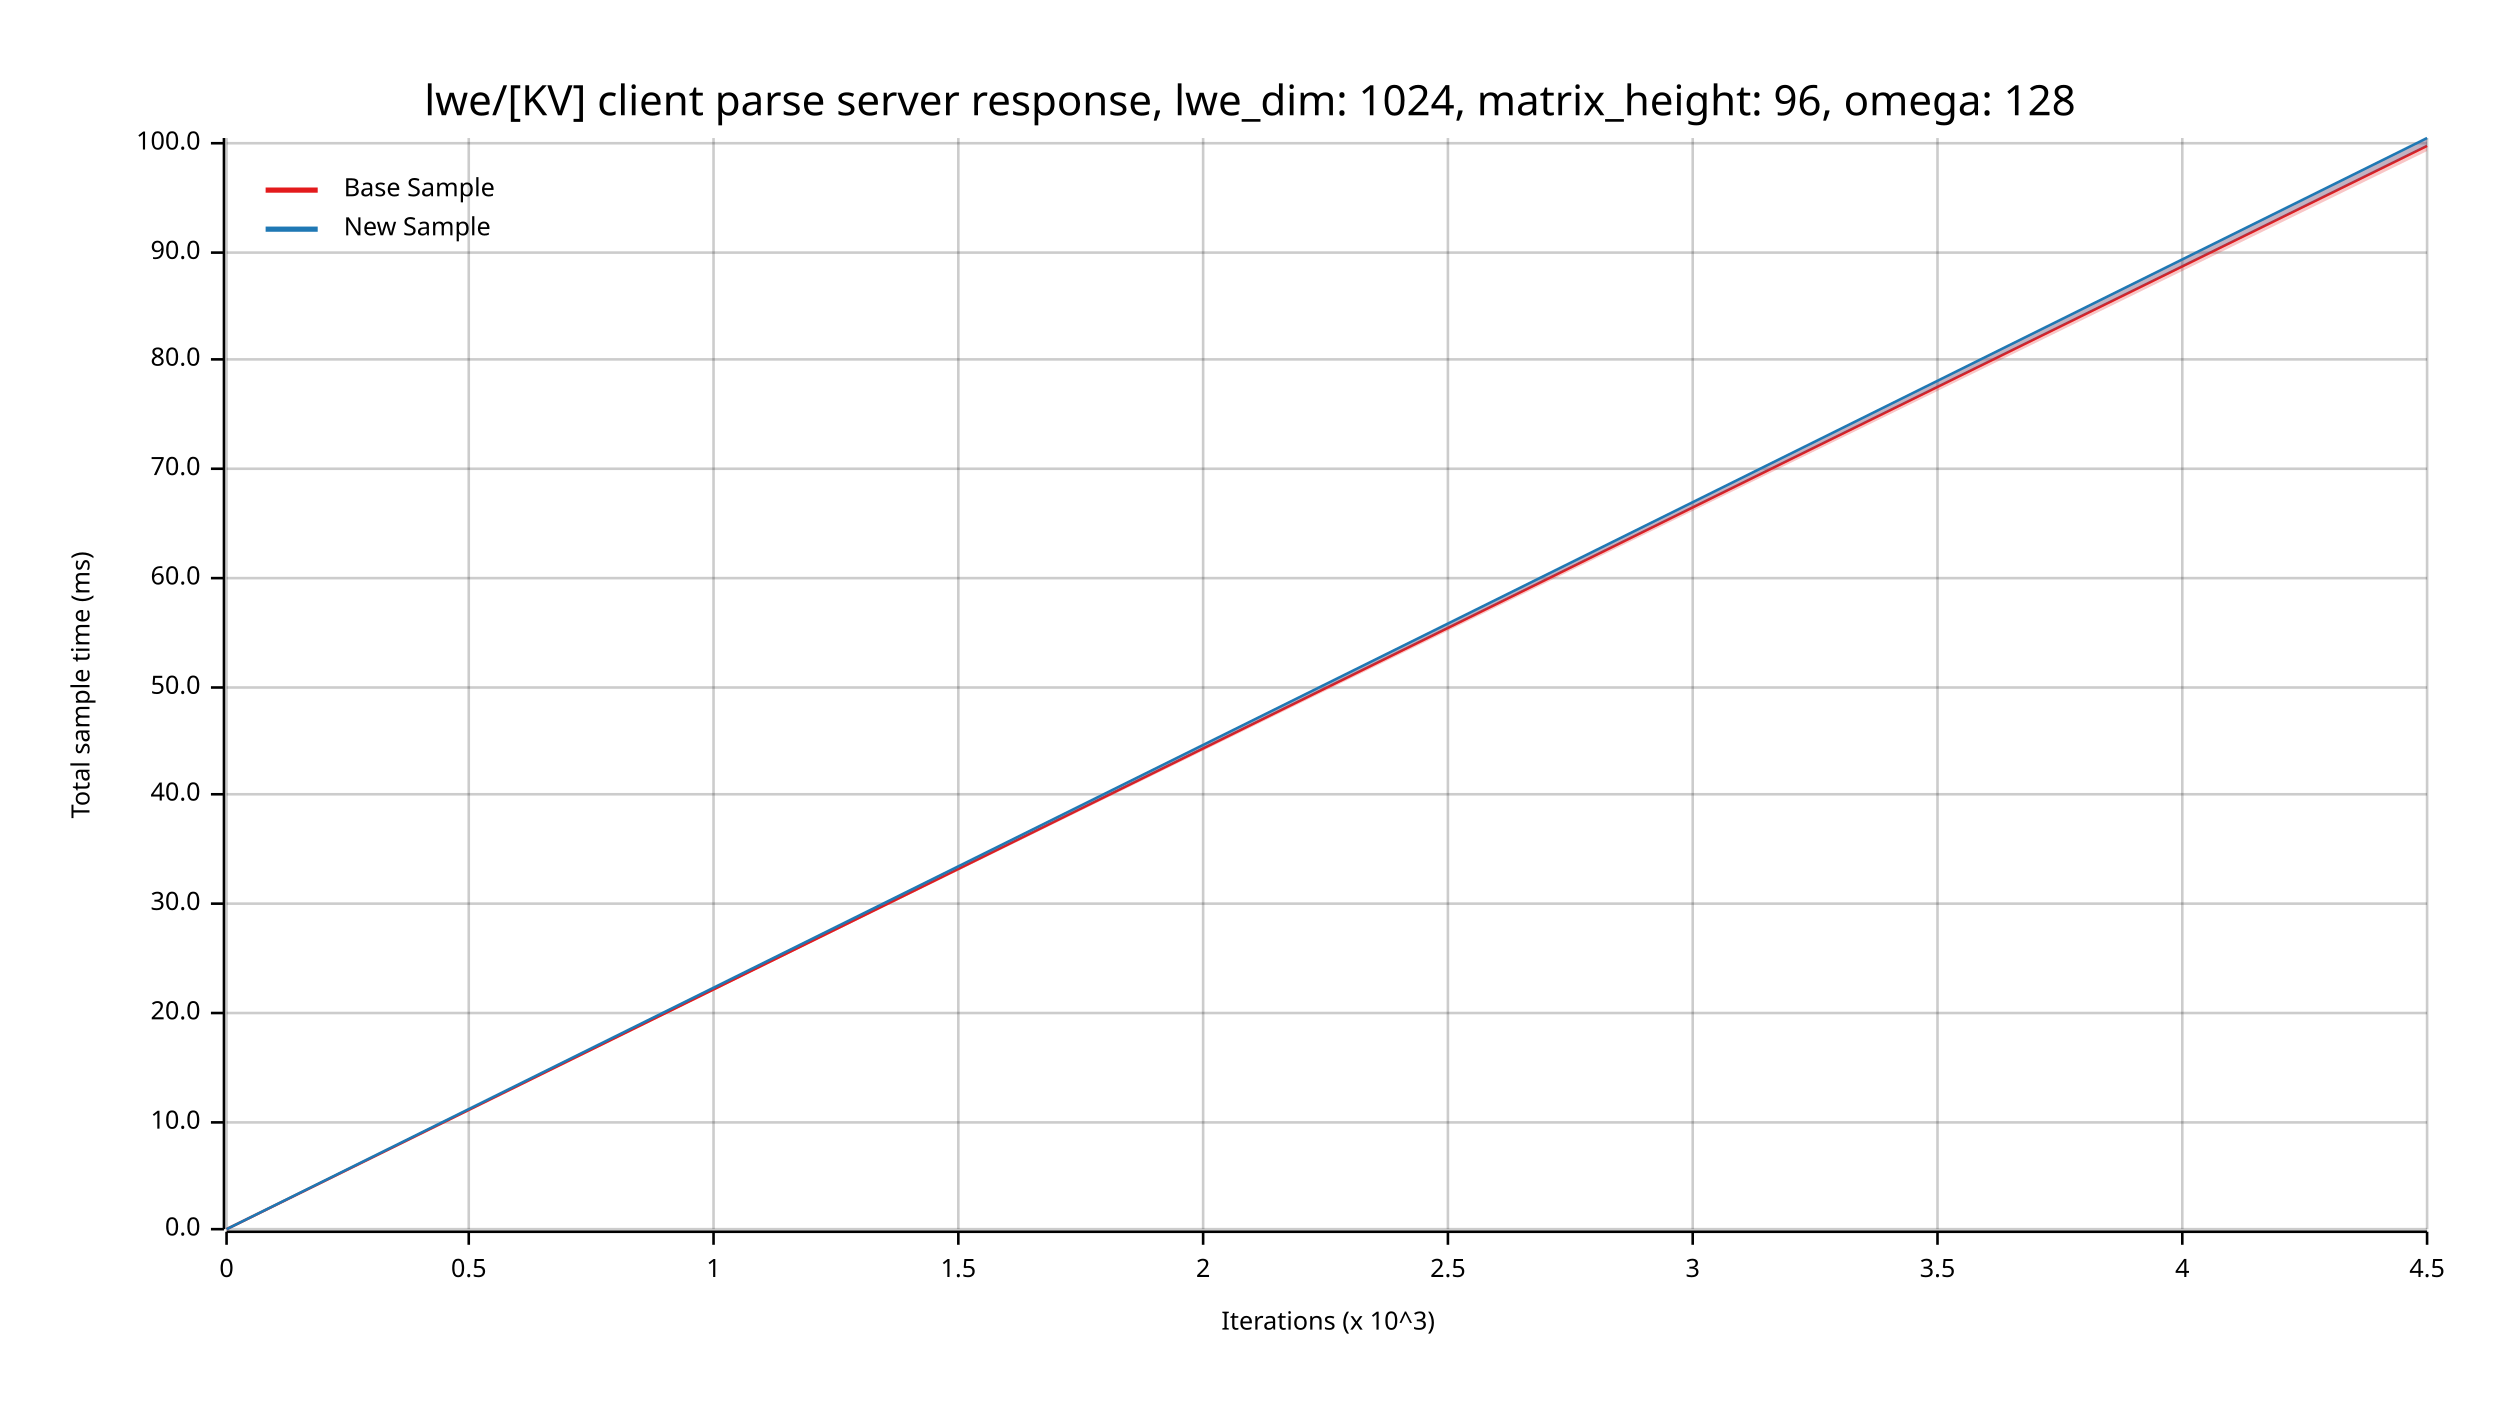
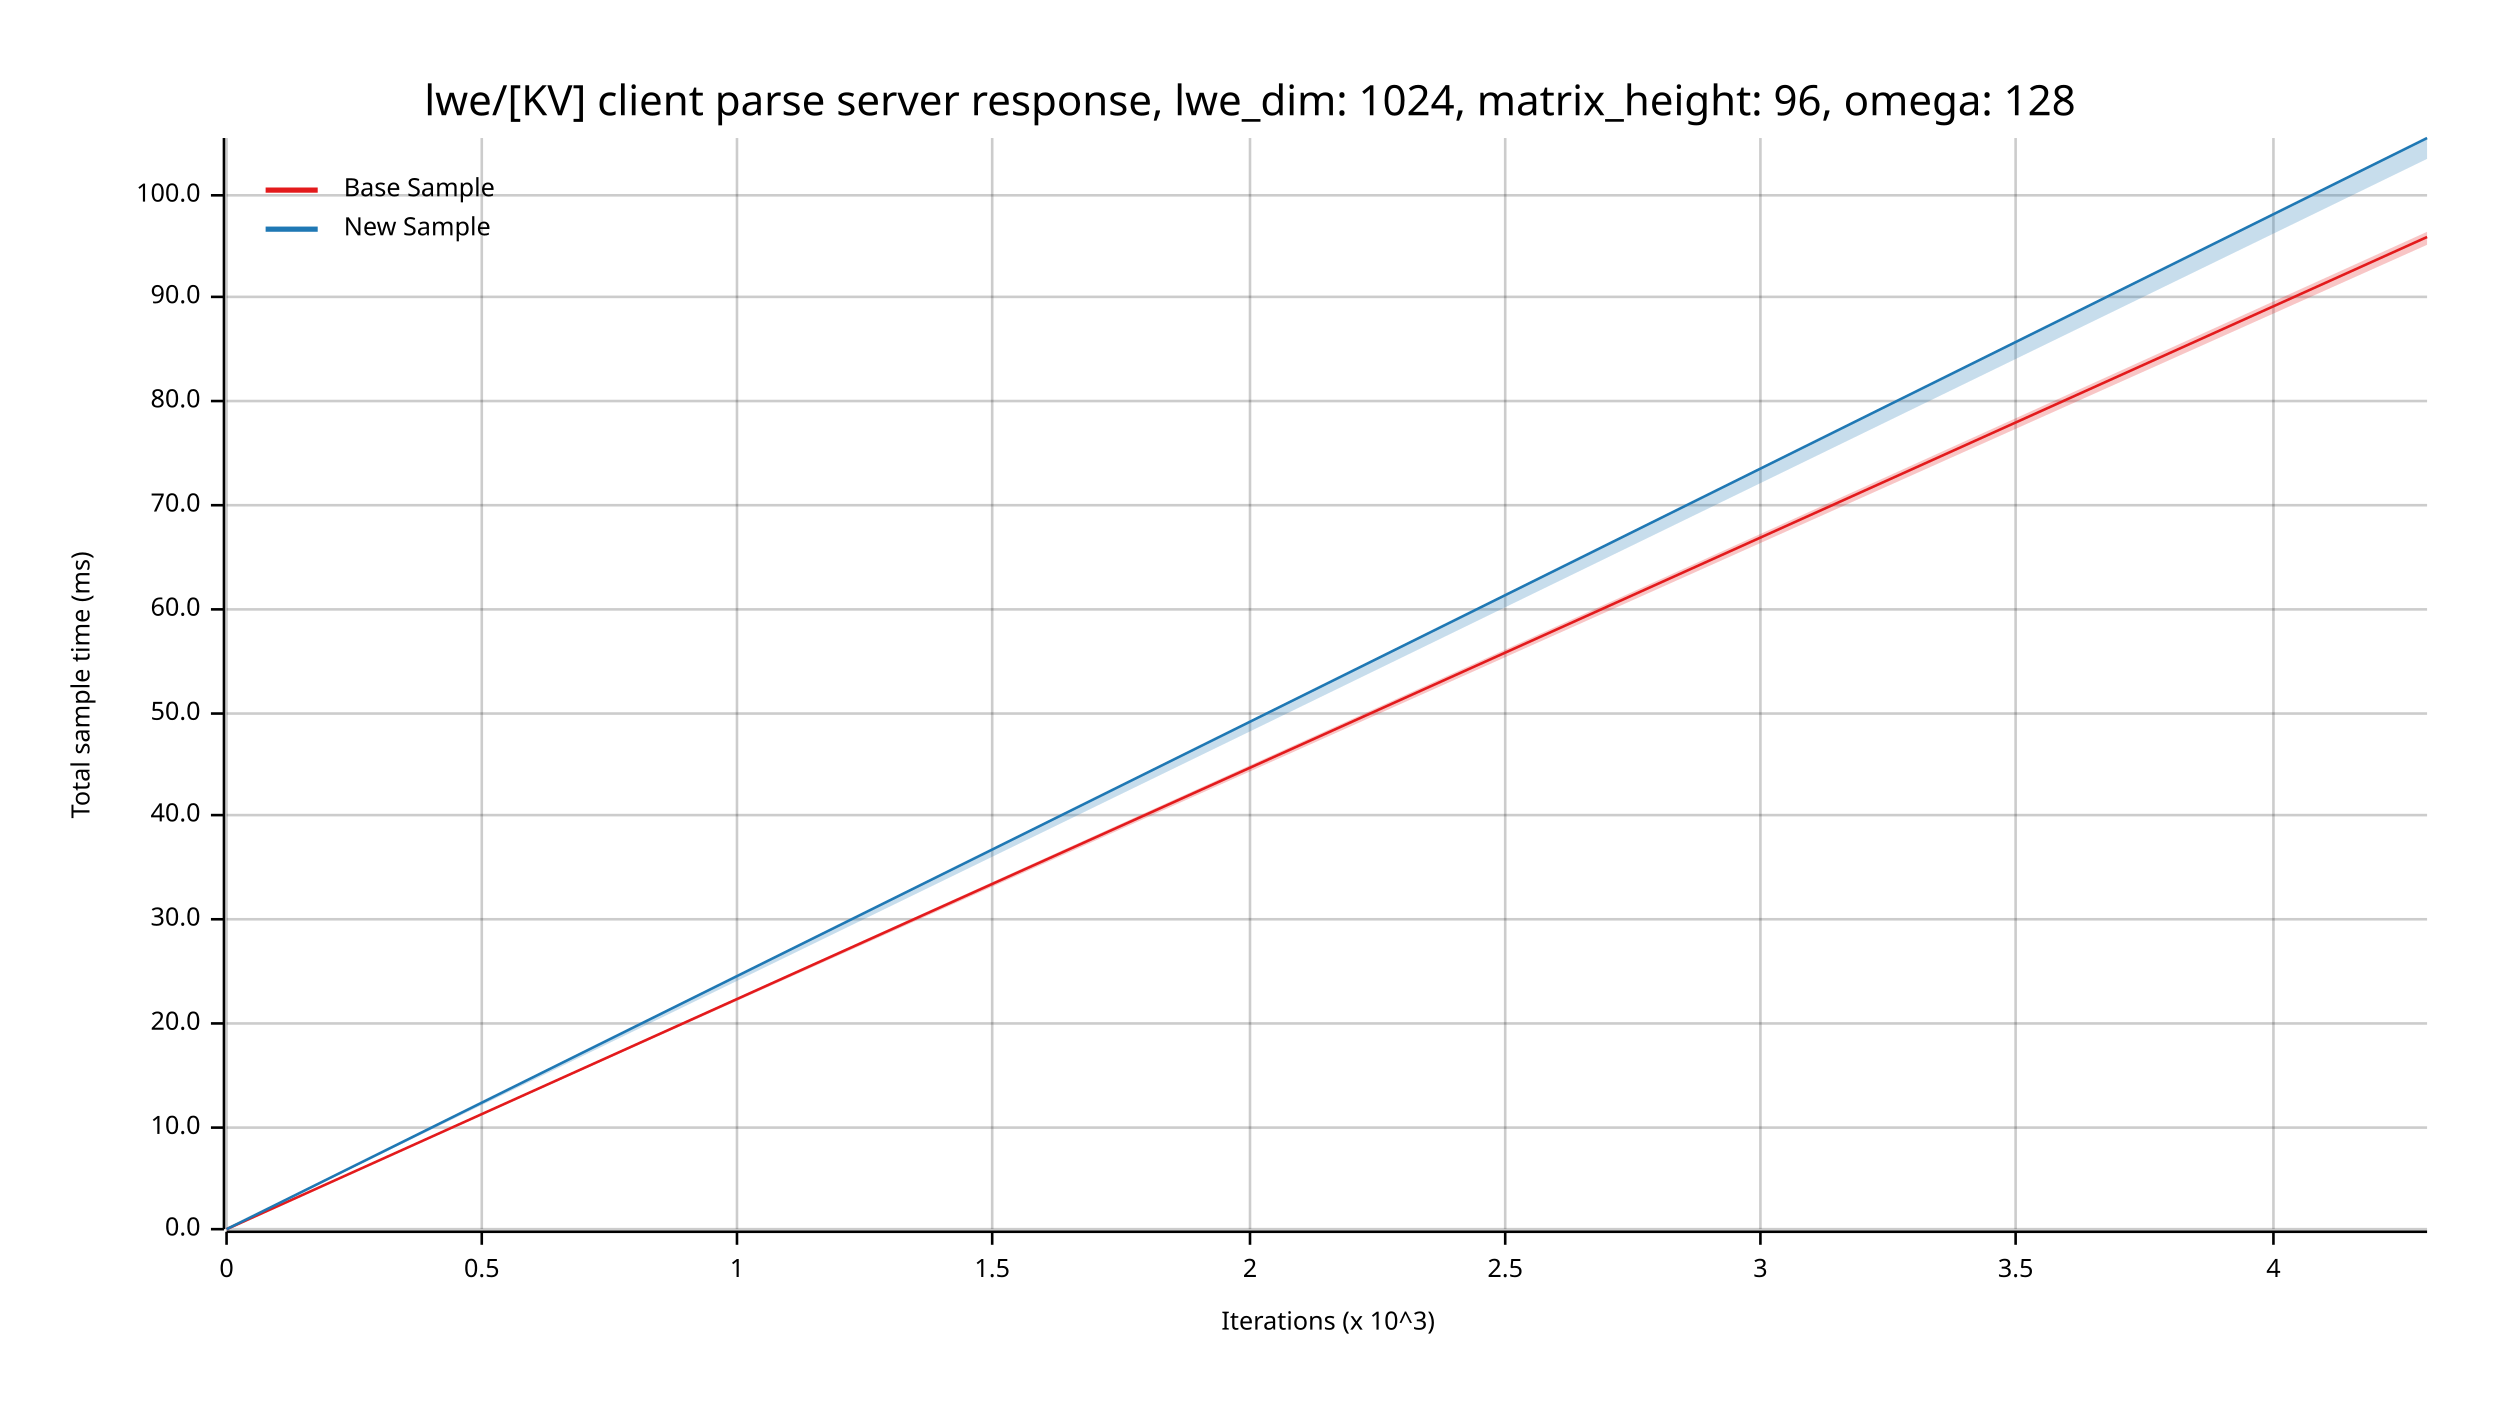
<svg xmlns="http://www.w3.org/2000/svg" width="960" height="540" viewBox="0 0 960 540">
  <text x="480" y="32" dy="0.76em" text-anchor="middle" font-family="sans-serif" font-size="16.129" opacity="1" fill="#000000">
lwe/[KV] client parse server response, lwe_dim: 1024, matrix_height: 96, omega: 128
</text>
  <text x="27" y="263" dy="0.76em" text-anchor="middle" font-family="sans-serif" font-size="9.677" opacity="1" fill="#000000" transform="rotate(270, 27, 263)">
Total sample time (ms)
</text>
  <text x="510" y="513" dy="-0.5ex" text-anchor="middle" font-family="sans-serif" font-size="9.677" opacity="1" fill="#000000">
Iterations (x 10^3)
</text>
  <line opacity="0.2" stroke="#000000" stroke-width="1" x1="87" y1="472" x2="87" y2="53" />
-   <line opacity="0.2" stroke="#000000" stroke-width="1" x1="180" y1="472" x2="180" y2="53" />
-   <line opacity="0.2" stroke="#000000" stroke-width="1" x1="274" y1="472" x2="274" y2="53" />
-   <line opacity="0.2" stroke="#000000" stroke-width="1" x1="368" y1="472" x2="368" y2="53" />
-   <line opacity="0.2" stroke="#000000" stroke-width="1" x1="462" y1="472" x2="462" y2="53" />
-   <line opacity="0.2" stroke="#000000" stroke-width="1" x1="556" y1="472" x2="556" y2="53" />
-   <line opacity="0.2" stroke="#000000" stroke-width="1" x1="650" y1="472" x2="650" y2="53" />
-   <line opacity="0.2" stroke="#000000" stroke-width="1" x1="744" y1="472" x2="744" y2="53" />
-   <line opacity="0.2" stroke="#000000" stroke-width="1" x1="838" y1="472" x2="838" y2="53" />
-   <line opacity="0.2" stroke="#000000" stroke-width="1" x1="932" y1="472" x2="932" y2="53" />
+   <line opacity="0.2" stroke="#000000" stroke-width="1" x1="185" y1="472" x2="185" y2="53" />
+   <line opacity="0.2" stroke="#000000" stroke-width="1" x1="283" y1="472" x2="283" y2="53" />
+   <line opacity="0.2" stroke="#000000" stroke-width="1" x1="381" y1="472" x2="381" y2="53" />
+   <line opacity="0.2" stroke="#000000" stroke-width="1" x1="480" y1="472" x2="480" y2="53" />
+   <line opacity="0.2" stroke="#000000" stroke-width="1" x1="578" y1="472" x2="578" y2="53" />
+   <line opacity="0.2" stroke="#000000" stroke-width="1" x1="676" y1="472" x2="676" y2="53" />
+   <line opacity="0.2" stroke="#000000" stroke-width="1" x1="774" y1="472" x2="774" y2="53" />
+   <line opacity="0.2" stroke="#000000" stroke-width="1" x1="873" y1="472" x2="873" y2="53" />
  <line opacity="0.2" stroke="#000000" stroke-width="1" x1="87" y1="472" x2="932" y2="472" />
-   <line opacity="0.2" stroke="#000000" stroke-width="1" x1="87" y1="431" x2="932" y2="431" />
-   <line opacity="0.2" stroke="#000000" stroke-width="1" x1="87" y1="389" x2="932" y2="389" />
-   <line opacity="0.2" stroke="#000000" stroke-width="1" x1="87" y1="347" x2="932" y2="347" />
-   <line opacity="0.2" stroke="#000000" stroke-width="1" x1="87" y1="305" x2="932" y2="305" />
-   <line opacity="0.2" stroke="#000000" stroke-width="1" x1="87" y1="264" x2="932" y2="264" />
-   <line opacity="0.2" stroke="#000000" stroke-width="1" x1="87" y1="222" x2="932" y2="222" />
-   <line opacity="0.2" stroke="#000000" stroke-width="1" x1="87" y1="180" x2="932" y2="180" />
-   <line opacity="0.2" stroke="#000000" stroke-width="1" x1="87" y1="138" x2="932" y2="138" />
-   <line opacity="0.2" stroke="#000000" stroke-width="1" x1="87" y1="97" x2="932" y2="97" />
-   <line opacity="0.2" stroke="#000000" stroke-width="1" x1="87" y1="55" x2="932" y2="55" />
+   <line opacity="0.2" stroke="#000000" stroke-width="1" x1="87" y1="433" x2="932" y2="433" />
+   <line opacity="0.2" stroke="#000000" stroke-width="1" x1="87" y1="393" x2="932" y2="393" />
+   <line opacity="0.2" stroke="#000000" stroke-width="1" x1="87" y1="353" x2="932" y2="353" />
+   <line opacity="0.2" stroke="#000000" stroke-width="1" x1="87" y1="313" x2="932" y2="313" />
+   <line opacity="0.2" stroke="#000000" stroke-width="1" x1="87" y1="274" x2="932" y2="274" />
+   <line opacity="0.2" stroke="#000000" stroke-width="1" x1="87" y1="234" x2="932" y2="234" />
+   <line opacity="0.2" stroke="#000000" stroke-width="1" x1="87" y1="194" x2="932" y2="194" />
+   <line opacity="0.2" stroke="#000000" stroke-width="1" x1="87" y1="154" x2="932" y2="154" />
+   <line opacity="0.2" stroke="#000000" stroke-width="1" x1="87" y1="114" x2="932" y2="114" />
+   <line opacity="0.2" stroke="#000000" stroke-width="1" x1="87" y1="75" x2="932" y2="75" />
  <polyline fill="none" opacity="1" stroke="#000000" stroke-width="1" points="86,53 86,472 " />
  <text x="77" y="472" dy="0.5ex" text-anchor="end" font-family="sans-serif" font-size="9.677" opacity="1" fill="#000000">
0.0
</text>
  <polyline fill="none" opacity="1" stroke="#000000" stroke-width="1" points="81,472 86,472 " />
-   <text x="77" y="431" dy="0.5ex" text-anchor="end" font-family="sans-serif" font-size="9.677" opacity="1" fill="#000000">
+   <text x="77" y="433" dy="0.5ex" text-anchor="end" font-family="sans-serif" font-size="9.677" opacity="1" fill="#000000">
10.0
</text>
-   <polyline fill="none" opacity="1" stroke="#000000" stroke-width="1" points="81,431 86,431 " />
-   <text x="77" y="389" dy="0.5ex" text-anchor="end" font-family="sans-serif" font-size="9.677" opacity="1" fill="#000000">
+   <polyline fill="none" opacity="1" stroke="#000000" stroke-width="1" points="81,433 86,433 " />
+   <text x="77" y="393" dy="0.5ex" text-anchor="end" font-family="sans-serif" font-size="9.677" opacity="1" fill="#000000">
20.0
</text>
-   <polyline fill="none" opacity="1" stroke="#000000" stroke-width="1" points="81,389 86,389 " />
-   <text x="77" y="347" dy="0.5ex" text-anchor="end" font-family="sans-serif" font-size="9.677" opacity="1" fill="#000000">
+   <polyline fill="none" opacity="1" stroke="#000000" stroke-width="1" points="81,393 86,393 " />
+   <text x="77" y="353" dy="0.5ex" text-anchor="end" font-family="sans-serif" font-size="9.677" opacity="1" fill="#000000">
30.0
</text>
-   <polyline fill="none" opacity="1" stroke="#000000" stroke-width="1" points="81,347 86,347 " />
-   <text x="77" y="305" dy="0.5ex" text-anchor="end" font-family="sans-serif" font-size="9.677" opacity="1" fill="#000000">
+   <polyline fill="none" opacity="1" stroke="#000000" stroke-width="1" points="81,353 86,353 " />
+   <text x="77" y="313" dy="0.5ex" text-anchor="end" font-family="sans-serif" font-size="9.677" opacity="1" fill="#000000">
40.0
</text>
-   <polyline fill="none" opacity="1" stroke="#000000" stroke-width="1" points="81,305 86,305 " />
-   <text x="77" y="264" dy="0.5ex" text-anchor="end" font-family="sans-serif" font-size="9.677" opacity="1" fill="#000000">
+   <polyline fill="none" opacity="1" stroke="#000000" stroke-width="1" points="81,313 86,313 " />
+   <text x="77" y="274" dy="0.5ex" text-anchor="end" font-family="sans-serif" font-size="9.677" opacity="1" fill="#000000">
50.0
</text>
-   <polyline fill="none" opacity="1" stroke="#000000" stroke-width="1" points="81,264 86,264 " />
-   <text x="77" y="222" dy="0.5ex" text-anchor="end" font-family="sans-serif" font-size="9.677" opacity="1" fill="#000000">
+   <polyline fill="none" opacity="1" stroke="#000000" stroke-width="1" points="81,274 86,274 " />
+   <text x="77" y="234" dy="0.5ex" text-anchor="end" font-family="sans-serif" font-size="9.677" opacity="1" fill="#000000">
60.0
</text>
-   <polyline fill="none" opacity="1" stroke="#000000" stroke-width="1" points="81,222 86,222 " />
-   <text x="77" y="180" dy="0.5ex" text-anchor="end" font-family="sans-serif" font-size="9.677" opacity="1" fill="#000000">
+   <polyline fill="none" opacity="1" stroke="#000000" stroke-width="1" points="81,234 86,234 " />
+   <text x="77" y="194" dy="0.5ex" text-anchor="end" font-family="sans-serif" font-size="9.677" opacity="1" fill="#000000">
70.0
</text>
-   <polyline fill="none" opacity="1" stroke="#000000" stroke-width="1" points="81,180 86,180 " />
-   <text x="77" y="138" dy="0.5ex" text-anchor="end" font-family="sans-serif" font-size="9.677" opacity="1" fill="#000000">
+   <polyline fill="none" opacity="1" stroke="#000000" stroke-width="1" points="81,194 86,194 " />
+   <text x="77" y="154" dy="0.5ex" text-anchor="end" font-family="sans-serif" font-size="9.677" opacity="1" fill="#000000">
80.0
</text>
-   <polyline fill="none" opacity="1" stroke="#000000" stroke-width="1" points="81,138 86,138 " />
-   <text x="77" y="97" dy="0.5ex" text-anchor="end" font-family="sans-serif" font-size="9.677" opacity="1" fill="#000000">
+   <polyline fill="none" opacity="1" stroke="#000000" stroke-width="1" points="81,154 86,154 " />
+   <text x="77" y="114" dy="0.5ex" text-anchor="end" font-family="sans-serif" font-size="9.677" opacity="1" fill="#000000">
90.0
</text>
-   <polyline fill="none" opacity="1" stroke="#000000" stroke-width="1" points="81,97 86,97 " />
-   <text x="77" y="55" dy="0.5ex" text-anchor="end" font-family="sans-serif" font-size="9.677" opacity="1" fill="#000000">
+   <polyline fill="none" opacity="1" stroke="#000000" stroke-width="1" points="81,114 86,114 " />
+   <text x="77" y="75" dy="0.5ex" text-anchor="end" font-family="sans-serif" font-size="9.677" opacity="1" fill="#000000">
100.0
</text>
-   <polyline fill="none" opacity="1" stroke="#000000" stroke-width="1" points="81,55 86,55 " />
+   <polyline fill="none" opacity="1" stroke="#000000" stroke-width="1" points="81,75 86,75 " />
  <polyline fill="none" opacity="1" stroke="#000000" stroke-width="1" points="87,473 932,473 " />
  <text x="87" y="483" dy="0.76em" text-anchor="middle" font-family="sans-serif" font-size="9.677" opacity="1" fill="#000000">
0
</text>
  <polyline fill="none" opacity="1" stroke="#000000" stroke-width="1" points="87,473 87,478 " />
-   <text x="180" y="483" dy="0.76em" text-anchor="middle" font-family="sans-serif" font-size="9.677" opacity="1" fill="#000000">
+   <text x="185" y="483" dy="0.76em" text-anchor="middle" font-family="sans-serif" font-size="9.677" opacity="1" fill="#000000">
0.5
</text>
-   <polyline fill="none" opacity="1" stroke="#000000" stroke-width="1" points="180,473 180,478 " />
-   <text x="274" y="483" dy="0.76em" text-anchor="middle" font-family="sans-serif" font-size="9.677" opacity="1" fill="#000000">
+   <polyline fill="none" opacity="1" stroke="#000000" stroke-width="1" points="185,473 185,478 " />
+   <text x="283" y="483" dy="0.76em" text-anchor="middle" font-family="sans-serif" font-size="9.677" opacity="1" fill="#000000">
1
</text>
-   <polyline fill="none" opacity="1" stroke="#000000" stroke-width="1" points="274,473 274,478 " />
-   <text x="368" y="483" dy="0.76em" text-anchor="middle" font-family="sans-serif" font-size="9.677" opacity="1" fill="#000000">
+   <polyline fill="none" opacity="1" stroke="#000000" stroke-width="1" points="283,473 283,478 " />
+   <text x="381" y="483" dy="0.76em" text-anchor="middle" font-family="sans-serif" font-size="9.677" opacity="1" fill="#000000">
1.5
</text>
-   <polyline fill="none" opacity="1" stroke="#000000" stroke-width="1" points="368,473 368,478 " />
-   <text x="462" y="483" dy="0.76em" text-anchor="middle" font-family="sans-serif" font-size="9.677" opacity="1" fill="#000000">
+   <polyline fill="none" opacity="1" stroke="#000000" stroke-width="1" points="381,473 381,478 " />
+   <text x="480" y="483" dy="0.76em" text-anchor="middle" font-family="sans-serif" font-size="9.677" opacity="1" fill="#000000">
2
</text>
-   <polyline fill="none" opacity="1" stroke="#000000" stroke-width="1" points="462,473 462,478 " />
-   <text x="556" y="483" dy="0.76em" text-anchor="middle" font-family="sans-serif" font-size="9.677" opacity="1" fill="#000000">
+   <polyline fill="none" opacity="1" stroke="#000000" stroke-width="1" points="480,473 480,478 " />
+   <text x="578" y="483" dy="0.76em" text-anchor="middle" font-family="sans-serif" font-size="9.677" opacity="1" fill="#000000">
2.5
</text>
-   <polyline fill="none" opacity="1" stroke="#000000" stroke-width="1" points="556,473 556,478 " />
-   <text x="650" y="483" dy="0.76em" text-anchor="middle" font-family="sans-serif" font-size="9.677" opacity="1" fill="#000000">
+   <polyline fill="none" opacity="1" stroke="#000000" stroke-width="1" points="578,473 578,478 " />
+   <text x="676" y="483" dy="0.76em" text-anchor="middle" font-family="sans-serif" font-size="9.677" opacity="1" fill="#000000">
3
</text>
-   <polyline fill="none" opacity="1" stroke="#000000" stroke-width="1" points="650,473 650,478 " />
-   <text x="744" y="483" dy="0.76em" text-anchor="middle" font-family="sans-serif" font-size="9.677" opacity="1" fill="#000000">
+   <polyline fill="none" opacity="1" stroke="#000000" stroke-width="1" points="676,473 676,478 " />
+   <text x="774" y="483" dy="0.76em" text-anchor="middle" font-family="sans-serif" font-size="9.677" opacity="1" fill="#000000">
3.5
</text>
-   <polyline fill="none" opacity="1" stroke="#000000" stroke-width="1" points="744,473 744,478 " />
-   <text x="838" y="483" dy="0.76em" text-anchor="middle" font-family="sans-serif" font-size="9.677" opacity="1" fill="#000000">
+   <polyline fill="none" opacity="1" stroke="#000000" stroke-width="1" points="774,473 774,478 " />
+   <text x="873" y="483" dy="0.76em" text-anchor="middle" font-family="sans-serif" font-size="9.677" opacity="1" fill="#000000">
4
</text>
-   <polyline fill="none" opacity="1" stroke="#000000" stroke-width="1" points="838,473 838,478 " />
-   <text x="932" y="483" dy="0.76em" text-anchor="middle" font-family="sans-serif" font-size="9.677" opacity="1" fill="#000000">
- 4.5
- </text>
-   <polyline fill="none" opacity="1" stroke="#000000" stroke-width="1" points="932,473 932,478 " />
-   <polyline fill="none" opacity="1" stroke="#E31A1C" stroke-width="1" points="87,472 932,56 " />
-   <polygon opacity="0.25" fill="#E31A1C" points="87,472 932,58 932,53 " />
+   <polyline fill="none" opacity="1" stroke="#000000" stroke-width="1" points="873,473 873,478 " />
+   <polyline fill="none" opacity="1" stroke="#E31A1C" stroke-width="1" points="87,472 932,91 " />
+   <polygon opacity="0.25" fill="#E31A1C" points="87,472 932,94 932,89 " />
  <polyline fill="none" opacity="1" stroke="#1F78B4" stroke-width="1" points="87,472 932,53 " />
-   <polygon opacity="0.25" fill="#1F78B4" points="87,472 932,56 932,53 " />
+   <polygon opacity="0.25" fill="#1F78B4" points="87,472 932,61 932,53 " />
  <text x="132" y="68" dy="0.76em" text-anchor="start" font-family="sans-serif" font-size="9.677" opacity="1" fill="#000000">
Base Sample
</text>
  <text x="132" y="83" dy="0.76em" text-anchor="start" font-family="sans-serif" font-size="9.677" opacity="1" fill="#000000">
New Sample
</text>
  <polyline fill="none" opacity="1" stroke="#E31A1C" stroke-width="2" points="102,73 122,73 " />
  <polyline fill="none" opacity="1" stroke="#1F78B4" stroke-width="2" points="102,88 122,88 " />
</svg>
